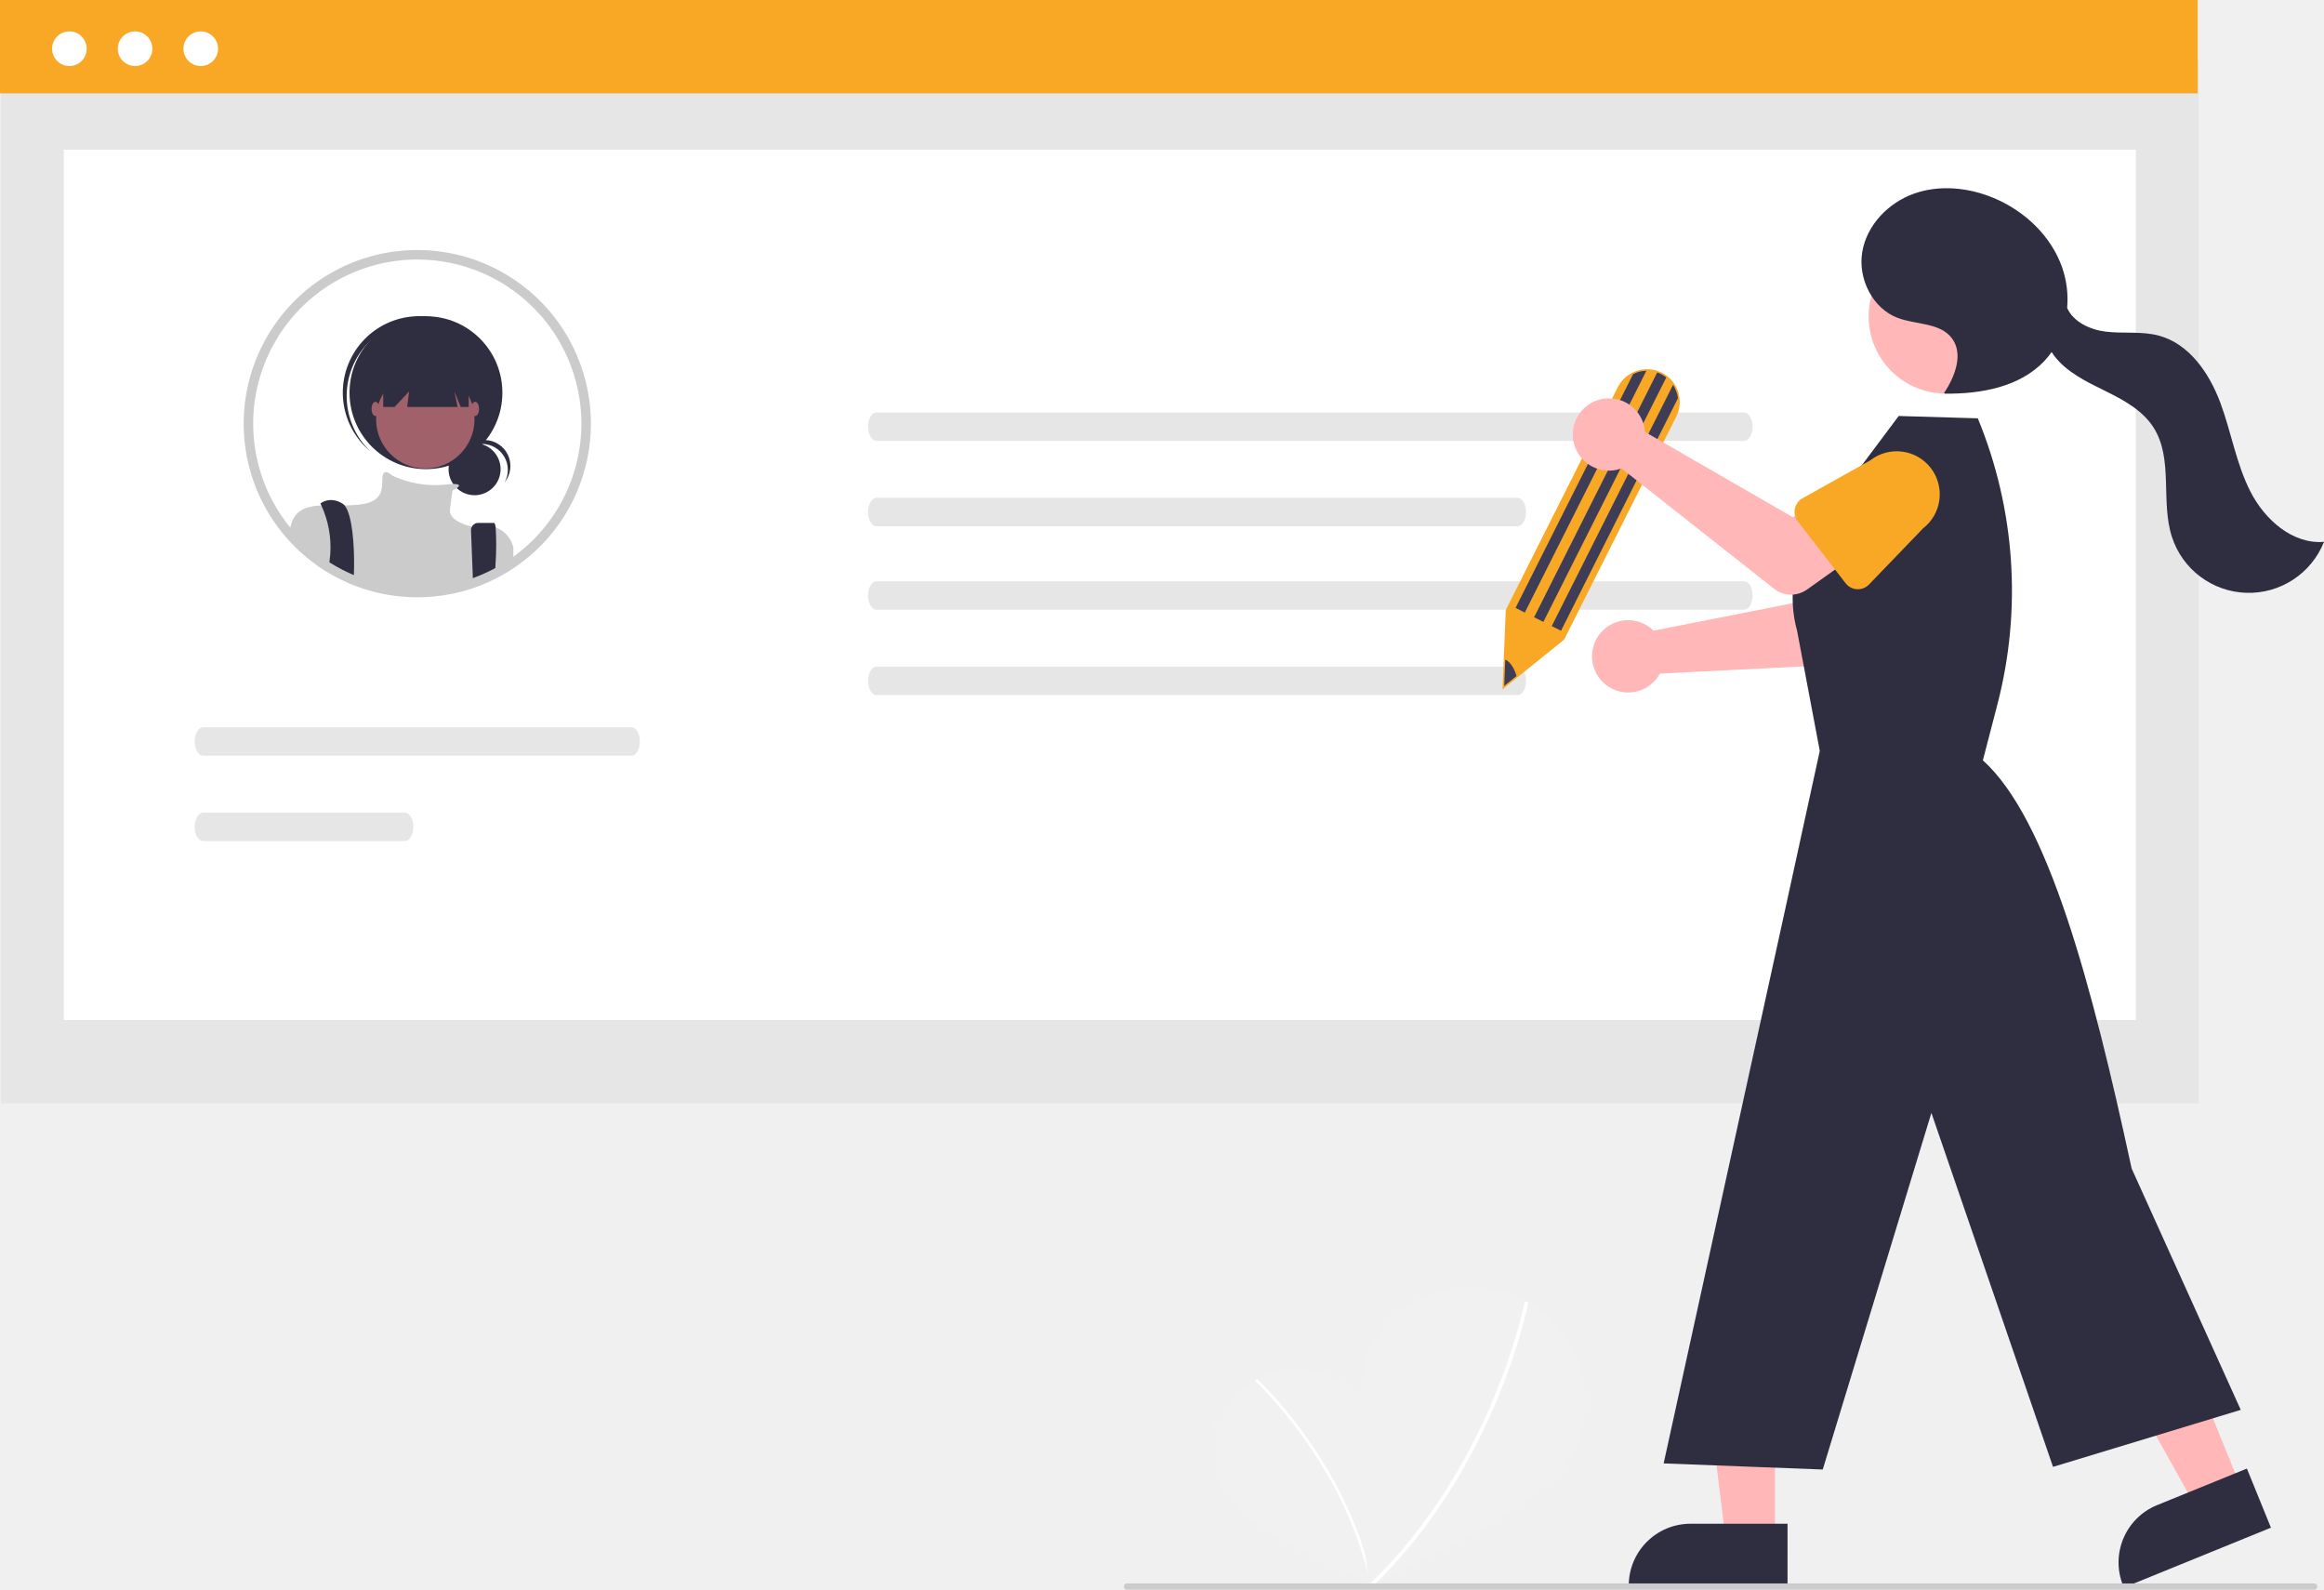
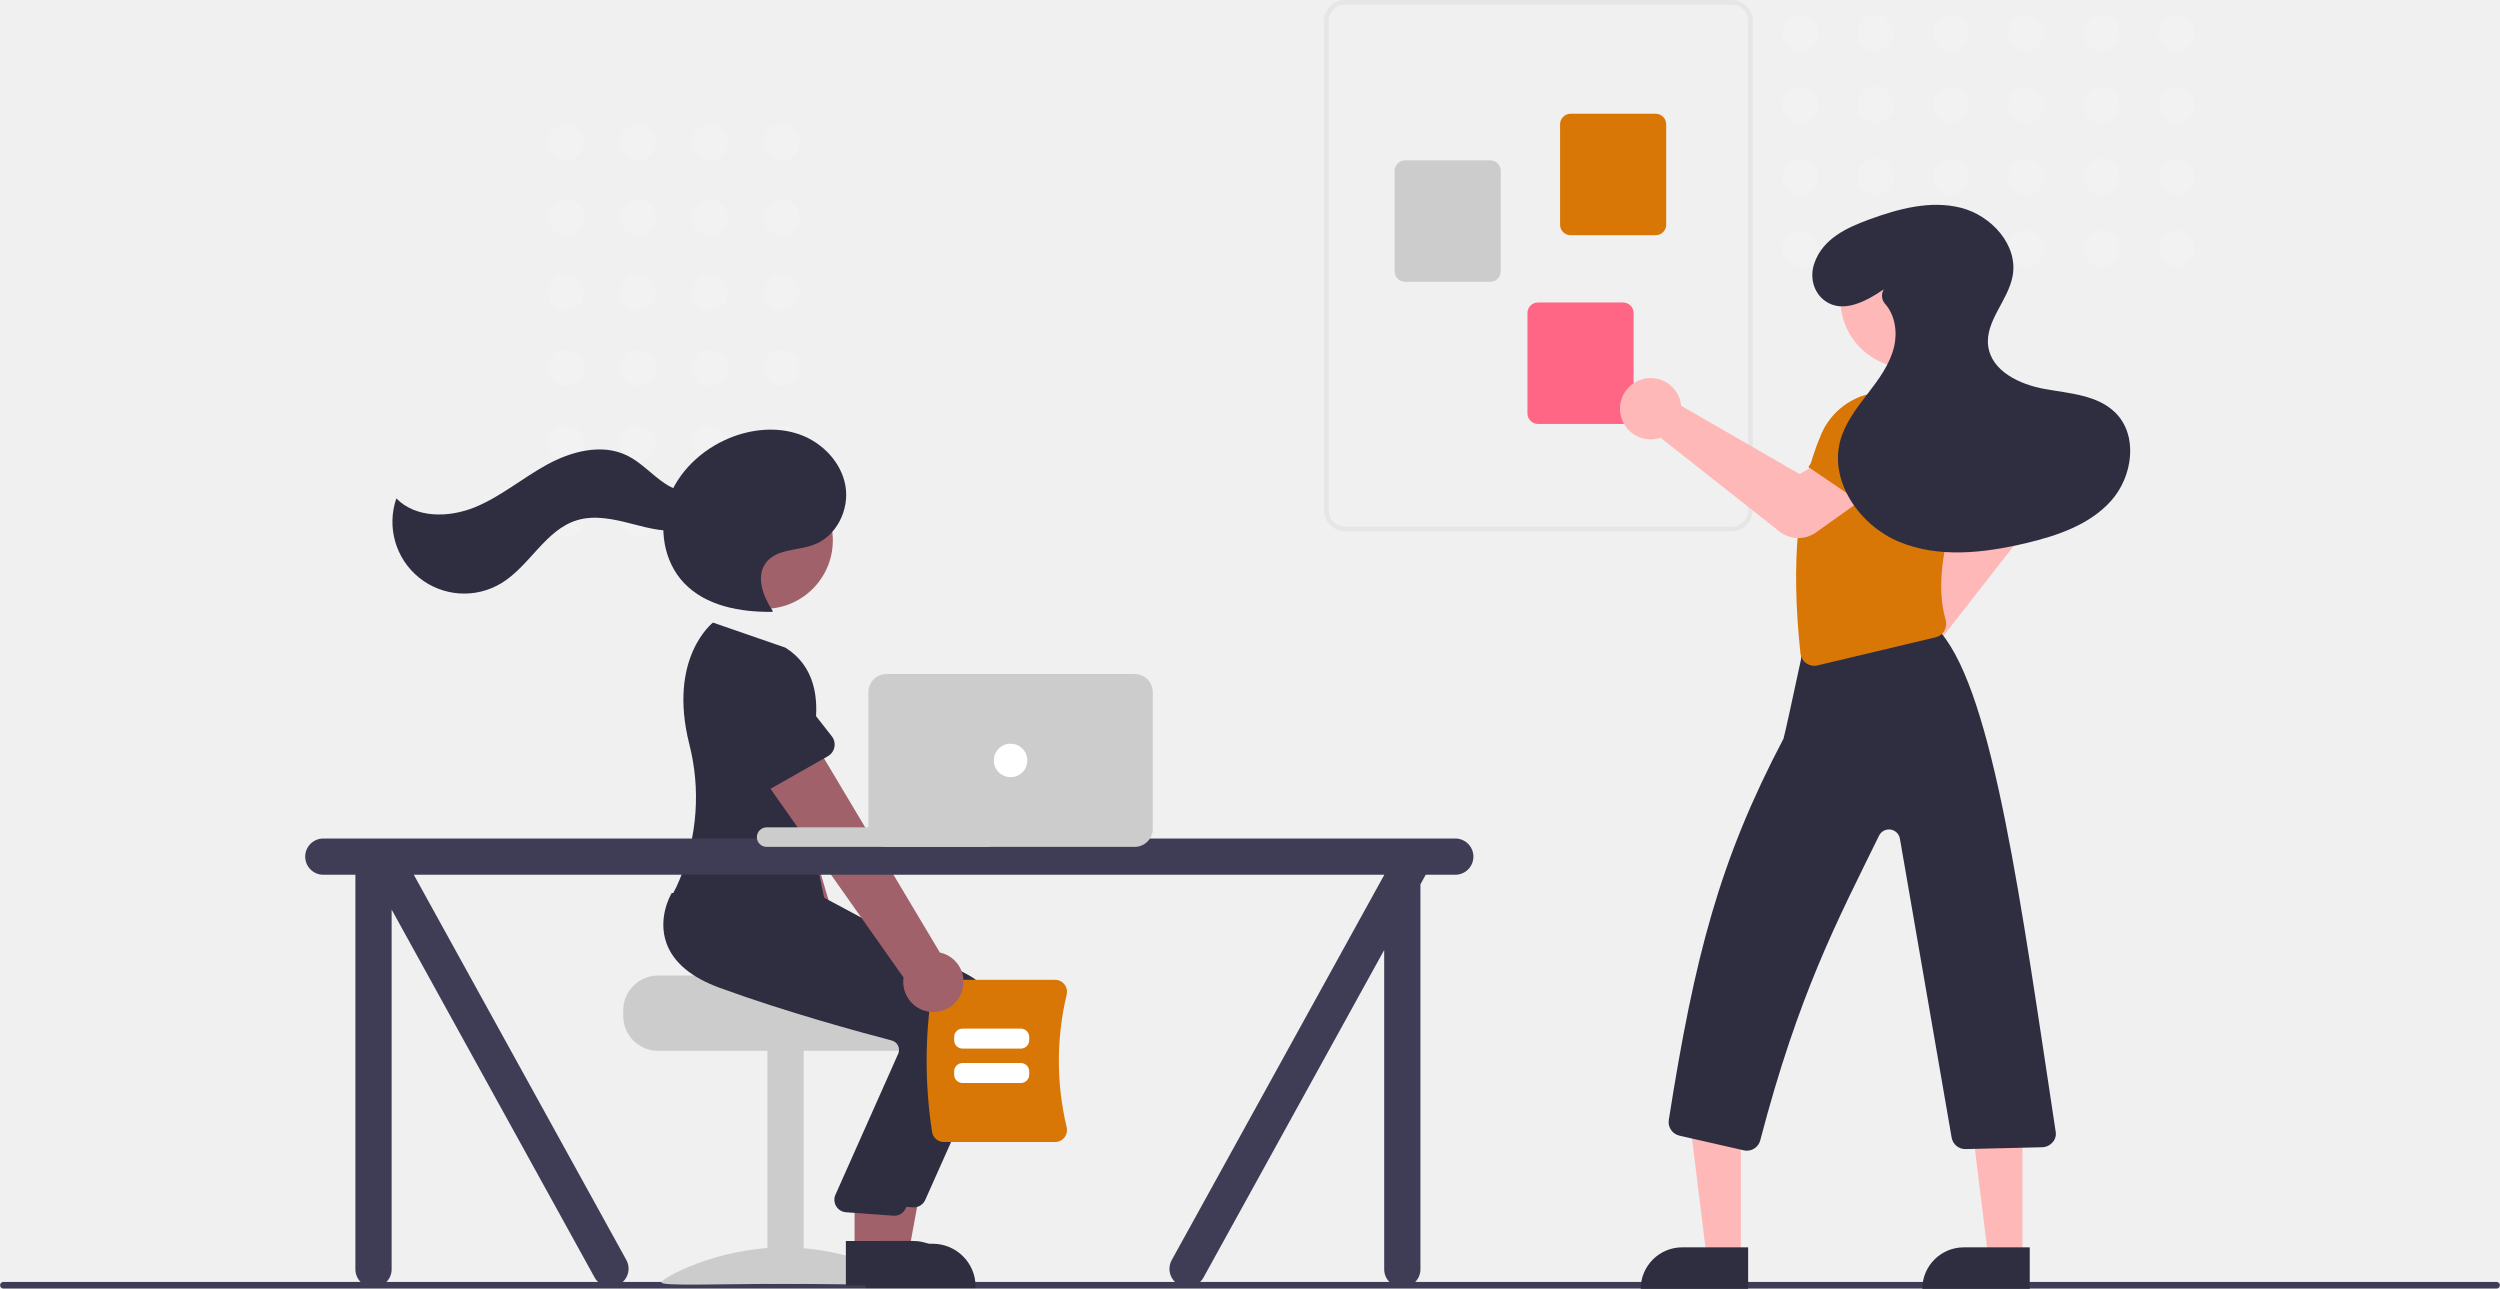
- <svg xmlns="http://www.w3.org/2000/svg" id="bdca66da-b24d-4c28-9ed3-7b25797e90e9" data-name="Layer 1" width="745.783" height="510" viewBox="0 0 745.783 510">
-   <path d="M666.034,647.675c7.184,12.698,1.092,55.585,1.092,55.585s-39.891-16.886-47.073-29.578a26.413,26.413,0,1,1,45.981-26.007Z" transform="translate(-227.1085 -195)" fill="#f1f1f1" />
-   <path d="M667.705,703.206l-.847.179c-8.162-38.778-36.666-65.075-36.952-65.336l.583-.641C630.777,637.67,659.483,664.146,667.705,703.206Z" transform="translate(-227.1085 -195)" fill="#fff" />
-   <path d="M731.306,662.134c-9.748,17.683-64.706,41.638-64.706,41.638s-9.061-59.263.682-76.941a36.556,36.556,0,1,1,64.025,35.302Z" transform="translate(-227.1085 -195)" fill="#f1f1f1" />
-   <path d="M667.084,704.414l-.826-.869c39.769-37.769,50.064-90.445,50.164-90.973l1.178.222C717.501,613.325,707.142,666.371,667.084,704.414Z" transform="translate(-227.1085 -195)" fill="#fff" />
-   <rect id="e53b7fd6-ae48-4231-a6bf-c74c7a6312f6" data-name="Rectangle 62" x="0.301" y="19.335" width="705.265" height="334.66" fill="#e6e6e6" />
-   <rect id="e27b5d17-8fe1-40fd-abc5-ff1fb7c5af81" data-name="Rectangle 75" x="20.468" y="48.033" width="664.931" height="279.218" fill="#fff" />
-   <rect id="f11de06d-5237-47a5-bdcf-7ab24c90f6f6" data-name="Rectangle 80" width="705.265" height="29.962" fill="#f9a826" />
-   <circle id="a8620065-6204-4575-b165-05df1e96cc70" data-name="Ellipse 90" cx="22.265" cy="15.628" r="5.553" fill="#fff" />
-   <circle id="b36f18db-17cf-43fd-9307-66e7abd9e79c" data-name="Ellipse 91" cx="43.344" cy="15.628" r="5.553" fill="#fff" />
-   <circle id="f951b331-c7b3-4c65-b7ff-4fae542bffe1" data-name="Ellipse 92" cx="64.423" cy="15.628" r="5.553" fill="#fff" />
-   <path id="f1fe0bb1-d2c3-44f1-a2df-b8ed042349d0" data-name="Path 142" d="M508.37,327.323c-1.495.005-2.704,2.053-2.701,4.573.003,2.514,1.211,4.55,2.701,4.555H786.812c1.495-.005,2.704-2.053,2.701-4.573-.003-2.514-1.211-4.55-2.701-4.555Z" transform="translate(-227.1085 -195)" fill="#e6e6e6" />
-   <path id="b5b576d4-2c69-432d-bba9-c1d1eb12c444" data-name="Path 143" d="M508.37,354.712c-1.495.005-2.704,2.053-2.701,4.573.003,2.514,1.211,4.55,2.701,4.555H714.123c1.495-.005,2.704-2.053,2.701-4.573-.003-2.514-1.211-4.55-2.701-4.555Z" transform="translate(-227.1085 -195)" fill="#e6e6e6" />
-   <path id="e1a4eb85-7f76-47c7-ae93-e7842353edb9" data-name="Path 142" d="M508.37,381.482c-1.495.005-2.704,2.053-2.701,4.573.003,2.514,1.211,4.55,2.701,4.555H786.812c1.495-.005,2.704-2.053,2.701-4.573-.003-2.514-1.211-4.55-2.701-4.555Z" transform="translate(-227.1085 -195)" fill="#e6e6e6" />
-   <path id="bd9e3462-ca4d-47f6-a5ea-71b97a8587f8" data-name="Path 143" d="M508.37,408.871c-1.495.005-2.704,2.053-2.701,4.574.003,2.514,1.211,4.55,2.701,4.555H714.123c1.495-.005,2.704-2.053,2.701-4.573-.003-2.514-1.211-4.55-2.701-4.555Z" transform="translate(-227.1085 -195)" fill="#e6e6e6" />
-   <path id="f71eedc3-aadd-4340-a501-e921cec01e8f" data-name="Path 142" d="M292.296,428.323c-1.495.005-2.704,2.053-2.701,4.573.003,2.514,1.211,4.55,2.701,4.555H429.738c1.495-.005,2.704-2.053,2.701-4.573-.003-2.514-1.211-4.55-2.701-4.555Z" transform="translate(-227.1085 -195)" fill="#e6e6e6" />
-   <path id="b1fed777-acdd-4ce8-9b40-ebd2535d8bb3" data-name="Path 143" d="M292.296,455.712c-1.495.005-2.704,2.053-2.701,4.573.003,2.514,1.211,4.55,2.701,4.555h64.753c1.495-.005,2.704-2.053,2.701-4.573-.003-2.514-1.211-4.55-2.701-4.555Z" transform="translate(-227.1085 -195)" fill="#e6e6e6" />
-   <path d="M413.629,312.606a55.709,55.709,0,1,0-96.27,52.92c.5.63,1.02,1.26,1.55,1.87.04.04.07.08.11.12a54.137,54.137,0,0,0,4.15,4.28c.38.35.78.71,1.18,1.05.76.68,1.54,1.33,2.35,1.95a54.775,54.775,0,0,0,4.94,3.47l.06.03c1.11.69,2.24,1.33,3.39,1.94l.47.24c1.08.56,2.18,1.09,3.31,1.58.23.1.48.2.71.3.02.01.03.01.05.02a54.115,54.115,0,0,0,7.02,2.37,55.732,55.732,0,0,0,14.37,1.88c1.77,0,3.52-.08,5.25-.25a55.508,55.508,0,0,0,11.64-2.35c.01,0,.02-.01.03-.01a54.605,54.605,0,0,0,6.99-2.77c.01-.01.03-.01.04-.02.51-.24,1-.5,1.5-.75l.24-.12c.4-.21.8-.42,1.2-.64,1-.55,1.98-1.13,2.95-1.75.27-.16.53-.33.8-.51.88-.58,1.75-1.2,2.59-1.83.15-.11.31-.22.46-.34a55.692,55.692,0,0,0,18.92-62.68Z" transform="translate(-227.1085 -195)" fill="#fff" />
-   <circle id="b315fec5-366f-4a16-9dc9-634679b82ba4" data-name="Ellipse 188" cx="152.294" cy="150.531" r="8.349" fill="#2f2e41" />
-   <path id="fd00c811-5154-4e0f-bd90-f718730f637f" data-name="Path 969" d="M381.728,337.412a8.35,8.35,0,0,1,7.35,12.312,8.347,8.347,0,1,0-13.868-9.172,8.329,8.329,0,0,1,6.519-3.14Z" transform="translate(-227.1085 -195)" fill="#2f2e41" />
-   <circle id="b073881c-6d17-4b63-9208-a633e233f752" data-name="Ellipse 189" cx="136.692" cy="125.987" r="24.526" fill="#2f2e41" />
-   <path id="e068fb34-c64f-4621-9a6c-47926968fe63" data-name="Path 970" d="M344.551,305.77a24.522,24.522,0,0,1,33.99-2.572c-.2-.191-.4-.383-.607-.568a24.526,24.526,0,0,0-32.73,36.535q.07.063.14.125c.208.185.422.36.635.537a24.522,24.522,0,0,1-1.427-34.057Z" transform="translate(-227.1085 -195)" fill="#2f2e41" />
-   <circle id="baa61e83-3b6b-4f74-a8d9-0c51f3f7a212" data-name="Ellipse 190" cx="136.484" cy="134.509" r="15.796" fill="#a0616a" />
-   <path d="M391.859,370.666v5.3c-.97.62-1.95,1.2-2.95,1.75-.4.22-.8.43-1.2.64l-.24.12c-.5.25-.99.51-1.5.75-.01.01-.03.01-.04.02a54.605,54.605,0,0,1-6.99,2.77c-.01,0-.02.01-.03.01a55.508,55.508,0,0,1-11.64,2.35c-1.73.17-3.48.25-5.25.25a55.732,55.732,0,0,1-14.37-1.88,54.115,54.115,0,0,1-7.02-2.37c-.02-.01-.03-.01-.05-.02-.23-.1-.48-.2-.71-.3-1.13-.49-2.23-1.02-3.31-1.58l-.47-.24c-1.15-.61-2.28-1.25-3.39-1.94l-.06-.03a54.775,54.775,0,0,1-4.94-3.47c-.81-.62-1.59-1.27-2.35-1.95-.4-.34-.8-.7-1.18-1.05a54.137,54.137,0,0,1-4.15-4.28,20.23,20.23,0,0,1,.76-3.07l.01-.01a4.489,4.489,0,0,1,.21-.5,3.989,3.989,0,0,1,.19-.42c1.79-3.35,5.03-4.18,9.05-4.36,2.27-.1,4.78.01,7.43-.02,1.4-.01,2.85-.06,4.3-.19,9.15-.83,7.49-6.23,7.9-9.14.41-2.82,2.95-.38,3.12-.22l.01.01a32.272,32.272,0,0,0,16.6,2.91c.98-.12,1.96-.19,2.94-.22,2.58-.03,2.02.71,1.13,1.32a11.183,11.183,0,0,1-1.35.76s-.41,2.5-.83,6.24c-.4,3.58,6.46,5.26,7.03,5.39a.061.061,0,0,0,.04.01,13.774,13.774,0,0,1,7.61.2h.01A9.018,9.018,0,0,1,391.859,370.666Z" transform="translate(-227.1085 -195)" fill="#cbcbcb" />
-   <path d="M340.728,377.096c0,.74-.02,1.45-.05,2.12-.01.4-.03.79-.05,1.16-.02-.01-.03-.01-.05-.02-.23-.1-.48-.2-.71-.3-1.13-.49-2.23-1.02-3.31-1.58l-.47-.24c-1.15-.61-2.28-1.25-3.39-1.94.03-.35.08-.7.13-1.05.11-.77.2-1.55.26-2.32a32.184,32.184,0,0,0-2.85-15.76v-.01c-.2-.4-.32-.62-.32-.62s2.91-2.5,7.06,0a2.498,2.498,0,0,1,.69.6C340.169,360.086,340.848,370.006,340.728,377.096Z" transform="translate(-227.1085 -195)" fill="#2f2e41" />
-   <path d="M386.138,375.736c-.04,1.12-.1,2.29-.17,3.48v.01c-.01.01-.03.01-.04.02a54.605,54.605,0,0,1-6.99,2.77c-.01,0-.02.01-.03.01l-.11-2.81-.01-.37-.53-13.68a2.295,2.295,0,0,1,2.29-2.4h5.07c.25,0,.43.51.55,1.43v.01A86.661,86.661,0,0,1,386.138,375.736Z" transform="translate(-227.1085 -195)" fill="#2f2e41" />
-   <path id="b5d95f6e-bcc4-4382-8a9f-8ff393651dfe" data-name="Path 975" d="M350.082,309.764v15.8h3.658l4.655-4.988-.623,4.988h16.17l-1-4.988,2,4.988h2.578v-15.8Z" transform="translate(-227.1085 -195)" fill="#2f2e41" />
-   <ellipse id="a1555f60-b18f-4a81-9968-ab91697ea211" data-name="Ellipse 191" cx="120.48" cy="131.184" rx="1.247" ry="2.286" fill="#a0616a" />
-   <ellipse id="b9487e3b-2bf5-437d-8cc7-b19d17f64c32" data-name="Ellipse 192" cx="152.489" cy="131.184" rx="1.247" ry="2.286" fill="#a0616a" />
-   <path d="M413.629,312.606a55.709,55.709,0,1,0-96.27,52.92c.5.63,1.02,1.26,1.55,1.87.04.04.07.08.11.12a54.137,54.137,0,0,0,4.15,4.28c.38.35.78.71,1.18,1.05.76.68,1.54,1.33,2.35,1.95a54.775,54.775,0,0,0,4.94,3.47l.06.03c1.11.69,2.24,1.33,3.39,1.94l.47.24c1.08.56,2.18,1.09,3.31,1.58.23.1.48.2.71.3.02.01.03.01.05.02a54.115,54.115,0,0,0,7.02,2.37,55.732,55.732,0,0,0,14.37,1.88c1.77,0,3.52-.08,5.25-.25a55.508,55.508,0,0,0,11.64-2.35c.01,0,.02-.01.03-.01a54.605,54.605,0,0,0,6.99-2.77c.01-.01.03-.01.04-.02.51-.24,1-.5,1.5-.75l.24-.12c.4-.21.8-.42,1.2-.64,1-.55,1.98-1.13,2.95-1.75.27-.16.53-.33.8-.51.88-.58,1.75-1.2,2.59-1.83.15-.11.31-.22.46-.34a55.692,55.692,0,0,0,18.92-62.68Zm-20.76,60.25c-.33.26-.67.51-1.01.74-.33.25-.66.49-1,.71-.29.21-.58.41-.88.6-.25.17-.5.33-.75.49q-1.244.78-2.52,1.5c-.09.05-.18.1-.271.15-.38.21-.76.41-1.14.61-.05.03-.11.05-.16.08l-.06.03c-.48.25-.97.49-1.46.72a49.028,49.028,0,0,1-5.83,2.36c-.26.09-.52.18-.78.26a52.457,52.457,0,0,1-11.02,2.24c-1.64.15-3.3.23-4.97.23a51.952,51.952,0,0,1-13.59-1.78,49.391,49.391,0,0,1-6.67-2.26c-.23-.09-.46-.19-.68-.28-.12-.05-.23-.1-.35-.16-.94-.41-1.87-.86-2.78-1.33l-.44-.23c-1.11-.58-2.2-1.2-3.26-1.86-.39-.24-.78-.49-1.16-.75-1.2-.79-2.37-1.64-3.51-2.53-.77-.58-1.51-1.2-2.23-1.84-.38-.32-.75-.67-1.11-1a50.883,50.883,0,0,1-4.02-4.16c-.42-.48-.83-.96-1.22-1.46a3.801,3.801,0,0,1-.25-.31,52.659,52.659,0,1,1,73.12,9.23Z" transform="translate(-227.1085 -195)" fill="#cbcbcb" />
-   <path d="M756.353,396.146a11.628,11.628,0,0,1,1.391,1.191l53.754-10.603,4.319-12.59,19.853,4.034-5.48,23.032a8.838,8.838,0,0,1-8.156,6.782l-62.255,3.119a11.597,11.597,0,1,1-3.426-14.965Z" transform="translate(-227.1085 -195)" fill="#ffb7b7" />
-   <path d="M810.188,384.244a4.966,4.966,0,0,1-.359-4.124L818.22,356.621a13.807,13.807,0,0,1,27.103,5.288l-1.215,25.003a4.972,4.972,0,0,1-5.932,4.635l-24.63-4.881A4.966,4.966,0,0,1,810.188,384.244Z" transform="translate(-227.1085 -195)" fill="#f9a826" />
-   <polygon points="569.599 494.016 553.795 494.015 546.277 433.059 569.601 433.06 569.599 494.016" fill="#ffb7b7" />
-   <path d="M800.737,704.335l-50.956-.002v-.645a19.835,19.835,0,0,1,19.834-19.833h.001l31.122.001Z" transform="translate(-227.1085 -195)" fill="#2f2e41" />
-   <polygon points="719.25 477.453 704.614 483.412 674.665 429.791 696.268 420.997 719.25 477.453" fill="#ffb7b7" />
-   <path d="M955.868,685.121,908.673,704.335l-.243-.597a19.835,19.835,0,0,1,10.891-25.848l.001-0L948.147,666.154Z" transform="translate(-227.1085 -195)" fill="#2f2e41" />
-   <path d="M811.085,435.901l-7.271-38.472,0,0a39.042,39.042,0,0,1,6.008-33.428l26.582-35.541,25.39.747,0,0A144.965,144.965,0,0,1,868.092,420.973l-4.667,17.953c20.93,18.878,34.963,71.809,47.736,130.957l35.017,77.442-60.244,18.29-39.031-113.572L812.037,666.46,760.982,664.501,799.814,487.519Z" transform="translate(-227.1085 -195)" fill="#2f2e41" />
-   <circle cx="624.43" cy="101.509" r="24.768" fill="#ffb7b7" />
-   <path d="M949.305,352.765c-4.601-8.988-6.172-19.195-9.714-28.651-3.542-9.456-9.976-18.839-19.732-21.445-5.534-1.478-11.414-.576-17.098-1.28-4.998-.619-10.379-3.171-12.293-7.609a31.348,31.348,0,0,0-1.613-13.005C885.29,270.644,876.787,262.646,866.875,258.512c-8.052-3.358-17.324-4.307-25.547-1.391s-15.125,10.044-16.603,18.642c-1.478,8.598,3.262,18.199,11.434,21.253,5.867,2.193,13.424,1.463,17.255,6.418,3.881,5.02,1.099,12.337-2.426,17.613l.241.245c11.514.135,23.96-2.09,31.89-10.438a25.267,25.267,0,0,0,2.369-2.915c.243.39.497.77.771,1.133,3.993,5.303,10.245,8.311,16.201,11.242,5.957,2.931,12.134,6.22,15.711,11.812,6.465,10.105,2.221,23.715,5.918,35.127a25.949,25.949,0,0,0,48.803,1.583C962.828,369.678,953.906,361.753,949.305,352.765Z" transform="translate(-227.1085 -195)" fill="#2f2e41" />
-   <path d="M709.273,416.145l1.048-25.451,35.946-71.469a10.368,10.368,0,0,1,4.704-4.677,10.49,10.49,0,0,1,8.104-.529,10.486,10.486,0,0,1,6.54,6.628,10.847,10.847,0,0,1,.455,2.035,10.386,10.386,0,0,1-1.042,5.979l-35.995,71.566Z" transform="translate(-227.1085 -195)" fill="#f9a826" />
-   <path d="M755.448,313.947l-39.02,77.58-2.975-1.496,37.739-75.034A9.945,9.945,0,0,1,755.448,313.947Z" transform="translate(-227.1085 -195)" fill="#3f3d56" />
-   <path d="M765.574,322.746l-37.532,74.623-2.975-1.496L764.005,318.453a9.998,9.998,0,0,1,1.135,2.35A10.328,10.328,0,0,1,765.574,322.746Z" transform="translate(-227.1085 -195)" fill="#3f3d56" />
-   <path d="M761.838,316.087,722.387,394.524l-2.975-1.496L758.912,314.492a9.688,9.688,0,0,1,1.229.517A10.198,10.198,0,0,1,761.838,316.087Z" transform="translate(-227.1085 -195)" fill="#3f3d56" />
-   <path d="M713.786,411.869l-3.97,3.197.333-8.429C711.512,407.11,712.987,409.162,713.786,411.869Z" transform="translate(-227.1085 -195)" fill="#3f3d56" />
-   <path d="M754.717,331.747a11.629,11.629,0,0,1,.264,1.812l47.459,27.379,11.535-6.641,12.297,16.099-19.279,13.741a8.838,8.838,0,0,1-10.604-.258l-48.938-38.607a11.597,11.597,0,1,1,7.265-13.524Z" transform="translate(-227.1085 -195)" fill="#ffb7b7" />
-   <path d="M803.092,358.201a4.966,4.966,0,0,1,2.443-3.342L827.313,342.681a13.807,13.807,0,0,1,16.933,21.813l-17.364,18.031a4.972,4.972,0,0,1-7.517-.412l-15.338-19.879A4.966,4.966,0,0,1,803.092,358.201Z" transform="translate(-227.1085 -195)" fill="#f9a826" />
-   <path d="M969.736,705h-381a1,1,0,0,1,0-2h381a1,1,0,0,1,0,2Z" transform="translate(-227.1085 -195)" fill="#cbcbcb" />
+ <svg xmlns="http://www.w3.org/2000/svg" id="b15aa787-28cf-46ed-b363-0df1de40c89a" data-name="Layer 1" width="896.675" height="462.272" viewBox="0 0 896.675 462.272">
+   <path d="M1047.147,681.033H152.853a1.191,1.191,0,0,1,0-2.381h894.294a1.191,1.191,0,0,1,0,2.381Z" transform="translate(-151.6623 -218.8641)" fill="#3f3d56" />
+   <circle cx="280.353" cy="50.98" r="6.467" fill="#f2f2f2" />
+   <circle cx="254.58" cy="50.98" r="6.467" fill="#f2f2f2" />
+   <circle cx="228.807" cy="50.98" r="6.467" fill="#f2f2f2" />
+   <circle cx="203.033" cy="50.98" r="6.467" fill="#f2f2f2" />
+   <circle cx="280.353" cy="77.98" r="6.467" fill="#f2f2f2" />
+   <circle cx="254.58" cy="77.98" r="6.467" fill="#f2f2f2" />
+   <circle cx="228.807" cy="77.98" r="6.467" fill="#f2f2f2" />
+   <circle cx="203.033" cy="77.98" r="6.467" fill="#f2f2f2" />
+   <circle cx="280.353" cy="104.98" r="6.467" fill="#f2f2f2" />
+   <circle cx="254.58" cy="104.98" r="6.467" fill="#f2f2f2" />
+   <circle cx="228.807" cy="104.98" r="6.467" fill="#f2f2f2" />
+   <circle cx="203.033" cy="104.98" r="6.467" fill="#f2f2f2" />
+   <circle cx="280.353" cy="131.98" r="6.467" fill="#f2f2f2" />
+   <circle cx="254.58" cy="131.98" r="6.467" fill="#f2f2f2" />
+   <circle cx="228.807" cy="131.98" r="6.467" fill="#f2f2f2" />
+   <circle cx="203.033" cy="131.98" r="6.467" fill="#f2f2f2" />
+   <circle cx="280.353" cy="158.98" r="6.467" fill="#f2f2f2" />
+   <circle cx="254.58" cy="158.98" r="6.467" fill="#f2f2f2" />
+   <circle cx="228.807" cy="158.98" r="6.467" fill="#f2f2f2" />
+   <circle cx="203.033" cy="158.98" r="6.467" fill="#f2f2f2" />
+   <circle cx="280.353" cy="185.98" r="6.467" fill="#f2f2f2" />
+   <circle cx="254.58" cy="185.98" r="6.467" fill="#f2f2f2" />
+   <circle cx="228.807" cy="185.98" r="6.467" fill="#f2f2f2" />
+   <circle cx="203.033" cy="185.98" r="6.467" fill="#f2f2f2" />
+   <path d="M375.19,581.264v2a12.511,12.511,0,0,0,12.5,12.5h90a12.505,12.505,0,0,0,12.5-12.5v-2a12.41,12.41,0,0,0-2.9-8,12.859,12.859,0,0,0-2.11-2s-49.48-1.12-49.48-2.5H387.69A12.517,12.517,0,0,0,375.19,581.264Z" transform="translate(-151.6623 -218.8641)" fill="#ccc" />
+   <rect x="275.252" y="376.403" width="13" height="84" fill="#ccc" />
+   <path d="M476.914,678.811c0,1.405-19.699.543-44,.543s-44,.861-44-.543,19.699-12.543,44-12.543S476.914,677.406,476.914,678.811Z" transform="translate(-151.6623 -218.8641)" fill="#ccc" />
+   <path d="M459.041,579.568a10.743,10.743,0,0,0-3.807-16.027L427.681,469.656l-20.981,10.276,33.681,89.055a10.801,10.801,0,0,0,18.66,10.581Z" transform="translate(-151.6623 -218.8641)" fill="#a0616a" />
+   <path d="M433.923,485.335l-23.483,6.357a4.817,4.817,0,0,1-6.042-4.086l-2.838-24.087a13.377,13.377,0,0,1,25.846-6.915l9.674,22.156a4.817,4.817,0,0,1-3.156,6.576Z" transform="translate(-151.6623 -218.8641)" fill="#d97706" />
+   <polygon points="313.516 450.101 325.776 450.1 331.609 418.304 313.514 418.304 313.516 450.101" fill="#a0616a" />
+   <path d="M462.051,664.962l24.144-.001h.001a15.386,15.386,0,0,1,15.386,15.386v.5l-39.531.001Z" transform="translate(-151.6623 -218.8641)" fill="#2f2e41" />
+   <path d="M479.409,651.914q-.214,0-.43-.021l-16.967-1.235a4.5,4.5,0,0,1-3.809-6.029l22.707-51.015a3.498,3.498,0,0,0-.196-2.799,3.451,3.451,0,0,0-2.211-1.76c-10.677-2.791-38.072-10.223-61.786-18.918-10.16-3.726-16.559-9.109-19.019-16.002-3.243-9.087,1.555-17.374,1.76-17.722l.161-.272,22.315,2.028,24.191,2.058,53.013,28.428a20.086,20.086,0,0,1,8.819,25.784l-24.441,54.808A4.497,4.497,0,0,1,479.409,651.914Z" transform="translate(-151.6623 -218.8641)" fill="#2f2e41" />
+   <circle cx="274.15" cy="193.816" r="24.561" fill="#a0616a" />
+   <polygon points="306.516 449.101 318.776 449.1 324.609 417.304 306.514 417.304 306.516 449.101" fill="#a0616a" />
+   <path d="M455.051,663.962l24.144-.001h.001a15.386,15.386,0,0,1,15.386,15.386v.5l-39.531.001Z" transform="translate(-151.6623 -218.8641)" fill="#2f2e41" />
+   <path d="M472.409,654.914q-.214,0-.43-.021l-16.967-1.235a4.5,4.5,0,0,1-3.809-6.029l22.707-51.015a3.498,3.498,0,0,0-.196-2.799,3.451,3.451,0,0,0-2.211-1.76c-10.677-2.791-38.072-10.223-61.786-18.918-10.16-3.726-16.559-9.109-19.019-16.002-3.243-9.087,1.555-17.374,1.76-17.722l.161-.272,22.315,2.028,24.191,2.058,53.013,28.428a20.086,20.086,0,0,1,8.819,25.784l-24.441,54.808A4.497,4.497,0,0,1,472.409,654.914Z" transform="translate(-151.6623 -218.8641)" fill="#2f2e41" />
+   <path d="M433.387,451.168l-26-9s-16.322,12.54-8.481,43.649a77.012,77.012,0,0,1-3.4,48.32,49.778,49.778,0,0,1-2.619,5.531s29,35,56,9l-10.5-50.5S454.887,464.668,433.387,451.168Z" transform="translate(-151.6623 -218.8641)" fill="#2f2e41" />
+   <path d="M428.862,438.076c-3.496-5.232-6.254-12.488-2.406-17.466,3.799-4.914,11.292-4.19,17.111-6.365,8.104-3.029,12.804-12.549,11.338-21.076s-8.31-15.594-16.464-18.486-17.348-1.951-25.333,1.379c-9.829,4.1-18.261,12.03-21.797,22.076s-1.646,22.108,5.689,29.83c7.864,8.278,20.206,10.485,31.623,10.351" transform="translate(-151.6623 -218.8641)" fill="#2f2e41" />
+   <path d="M406.015,393.444c-4.405,3.586-11.125,1.993-15.854-1.154s-8.565-7.628-13.681-10.096c-9.019-4.35-19.924-1.458-28.702,3.36s-16.559,11.475-25.831,15.256-21.104,3.968-28.125-3.172a25.732,25.732,0,0,0,37.71,30.371c10.159-6.188,15.771-19.164,27.166-22.579,6.306-1.89,13.076-.368,19.449,1.281s13.018,3.43,19.449,2.027,12.447-7.183,11.629-13.715Z" transform="translate(-151.6623 -218.8641)" fill="#2f2e41" />
+   <path d="M485.969,624.871a167.506,167.506,0,0,1,0-50.975,4.303,4.303,0,0,1,4.237-3.606h39.873a4.247,4.247,0,0,1,3.355,1.626,4.319,4.319,0,0,1,.807,3.705,102.328,102.328,0,0,0-0,47.525,4.318,4.318,0,0,1-.807,3.705,4.247,4.247,0,0,1-3.355,1.626H490.206A4.303,4.303,0,0,1,485.969,624.871Z" transform="translate(-151.6623 -218.8641)" fill="#d97706" />
+   <path d="M517.808,594.966H496.885a3.003,3.003,0,0,1-3-3v-1.172a3.003,3.003,0,0,1,3-3h20.924a3.003,3.003,0,0,1,3,3v1.172A3.003,3.003,0,0,1,517.808,594.966Z" transform="translate(-151.6623 -218.8641)" fill="#fff" />
+   <path d="M517.808,607.311H496.885a3.003,3.003,0,0,1-3-3v-1.172a3.003,3.003,0,0,1,3-3h20.924a3.003,3.003,0,0,1,3,3V604.311A3.003,3.003,0,0,1,517.808,607.311Z" transform="translate(-151.6623 -218.8641)" fill="#fff" />
+   <path d="M496.454,575.068a10.743,10.743,0,0,0-7.69-14.567L438.628,476.477,420.88,491.669l54.862,77.816a10.801,10.801,0,0,0,20.712,5.584Z" transform="translate(-151.6623 -218.8641)" fill="#a0616a" />
+   <path d="M448.589,490.099l-21.15,12.022a4.817,4.817,0,0,1-6.871-2.446l-8.766-22.614a13.377,13.377,0,0,1,23.298-13.153l14.903,19.036a4.817,4.817,0,0,1-1.413,7.156Z" transform="translate(-151.6623 -218.8641)" fill="#2f2e41" />
+   <path d="M673.63,519.614h-406a6.5,6.5,0,1,0,0,13h11.5v141.5a6.5,6.5,0,0,0,13,0V545.104l72.871,132.078a6.5,6.5,0,0,0,11.258-6.5L300.083,532.614H648.13v.084l-76.129,137.984a6.5,6.5,0,1,0,11.258,6.5L648.13,559.604V674.114a6.5,6.5,0,0,0,13,0V536.041l1.891-3.427h10.609a6.5,6.5,0,0,0,0-13Z" transform="translate(-151.6623 -218.8641)" fill="#3f3d56" />
+   <rect x="271.467" y="296.75" width="86" height="7" rx="3.5" fill="#ccc" />
+   <path d="M558.63,522.614h-89a6.507,6.507,0,0,1-6.5-6.5v-49a6.507,6.507,0,0,1,6.5-6.5h89a6.507,6.507,0,0,1,6.5,6.5v49A6.507,6.507,0,0,1,558.63,522.614Z" transform="translate(-151.6623 -218.8641)" fill="#ccc" />
+   <circle cx="362.467" cy="272.75" r="6" fill="#fff" />
+   <path d="M626.55,401.886v-175.5a7.53,7.53,0,0,1,7.521-7.521H772.8a7.53,7.53,0,0,1,7.521,7.521v175.5a7.53,7.53,0,0,1-7.521,7.521H634.072A7.53,7.53,0,0,1,626.55,401.886Zm7.521-181.35a5.857,5.857,0,0,0-5.85,5.85v175.5a5.857,5.857,0,0,0,5.85,5.85H772.8a5.857,5.857,0,0,0,5.85-5.85v-175.5a5.857,5.857,0,0,0-5.85-5.85Z" transform="translate(-151.6623 -218.8641)" fill="#e6e6e6" />
+   <path d="M711.215,299.462V263.426a3.765,3.765,0,0,1,3.761-3.761h30.537a3.765,3.765,0,0,1,3.761,3.761v36.036a3.765,3.765,0,0,1-3.761,3.761h-30.537A3.765,3.765,0,0,1,711.215,299.462Z" transform="translate(-151.6623 -218.8641)" fill="#d97706" />
+   <path d="M651.88,316.176V280.14a3.765,3.765,0,0,1,3.761-3.761h30.537a3.765,3.765,0,0,1,3.761,3.761v36.036a3.765,3.765,0,0,1-3.761,3.761h-30.537A3.765,3.765,0,0,1,651.88,316.176Z" transform="translate(-151.6623 -218.8641)" fill="#ccc" />
+   <path d="M699.515,367.155V331.119a3.765,3.765,0,0,1,3.761-3.761h30.537a3.765,3.765,0,0,1,3.761,3.761v36.036a3.765,3.765,0,0,1-3.761,3.761h-30.537A3.765,3.765,0,0,1,699.515,367.155Z" transform="translate(-151.6623 -218.8641)" fill="#ff6584" />
+   <circle cx="780.741" cy="11.82" r="6.467" fill="#f2f2f2" />
+   <circle cx="780.741" cy="37.594" r="6.467" fill="#f2f2f2" />
+   <circle cx="780.741" cy="63.367" r="6.467" fill="#f2f2f2" />
+   <circle cx="780.741" cy="89.14" r="6.467" fill="#f2f2f2" />
+   <circle cx="753.741" cy="11.82" r="6.467" fill="#f2f2f2" />
+   <circle cx="753.741" cy="37.594" r="6.467" fill="#f2f2f2" />
+   <circle cx="753.741" cy="63.367" r="6.467" fill="#f2f2f2" />
+   <circle cx="753.741" cy="89.14" r="6.467" fill="#f2f2f2" />
+   <circle cx="726.741" cy="11.82" r="6.467" fill="#f2f2f2" />
+   <circle cx="726.741" cy="37.594" r="6.467" fill="#f2f2f2" />
+   <circle cx="726.741" cy="63.367" r="6.467" fill="#f2f2f2" />
+   <circle cx="726.741" cy="89.14" r="6.467" fill="#f2f2f2" />
+   <circle cx="699.741" cy="11.82" r="6.467" fill="#f2f2f2" />
+   <circle cx="699.741" cy="37.594" r="6.467" fill="#f2f2f2" />
+   <circle cx="699.741" cy="63.367" r="6.467" fill="#f2f2f2" />
+   <circle cx="699.741" cy="89.14" r="6.467" fill="#f2f2f2" />
+   <circle cx="672.741" cy="11.82" r="6.467" fill="#f2f2f2" />
+   <circle cx="672.741" cy="37.594" r="6.467" fill="#f2f2f2" />
+   <circle cx="672.741" cy="63.367" r="6.467" fill="#f2f2f2" />
+   <circle cx="672.741" cy="89.14" r="6.467" fill="#f2f2f2" />
+   <circle cx="645.741" cy="11.82" r="6.467" fill="#f2f2f2" />
+   <circle cx="645.741" cy="37.594" r="6.467" fill="#f2f2f2" />
+   <circle cx="645.741" cy="63.367" r="6.467" fill="#f2f2f2" />
+   <circle cx="645.741" cy="89.14" r="6.467" fill="#f2f2f2" />
+   <path d="M823.457,460.117a11.003,11.003,0,0,1,7.768-14.464,10.59,10.59,0,0,1,1.451-.236l24.303-42.599-6.137-10.542,15.275-11.785,11.687,16.232a11.149,11.149,0,0,1-.26,13.309L844.179,452.745a10.507,10.507,0,0,1,.311,1.035A11.003,11.003,0,0,1,835.13,467.269a10.706,10.706,0,0,1-1.347.084A11.036,11.036,0,0,1,823.457,460.117Z" transform="translate(-151.6623 -218.8641)" fill="#ffb8b8" />
+   <polygon points="624.38 450.888 612.12 450.887 606.288 403.599 624.382 403.6 624.38 450.888" fill="#ffb8b8" />
+   <path d="M603.363,447.384H627.007a0,0,0,0,1,0,0v14.887a0,0,0,0,1,0,0H588.476a0,0,0,0,1,0,0v0A14.887,14.887,0,0,1,603.363,447.384Z" fill="#2f2e41" />
+   <polygon points="725.38 450.888 713.12 450.887 707.288 403.599 725.382 403.6 725.38 450.888" fill="#ffb8b8" />
+   <path d="M704.363,447.384H728.007a0,0,0,0,1,0,0v14.887a0,0,0,0,1,0,0H689.476a0,0,0,0,1,0,0v0A14.887,14.887,0,0,1,704.363,447.384Z" fill="#2f2e41" />
+   <path d="M869.518,382.793l-27.525,10.459-6.72-18.667a11.168,11.168,0,0,1,5.002-13.5h0a11.168,11.168,0,0,1,14.262,2.784Z" transform="translate(-151.6623 -218.8641)" fill="#d97706" />
+   <path d="M777.101,631.452l-23.084-5.265a4.986,4.986,0,0,1-3.812-5.619c9.263-58.709,18.174-93.091,41.14-136.752.321-.814,3.907-17.338,6.247-28.285a4.972,4.972,0,0,1,4.214-5.024l43.044-6.625a5.57,5.57,0,0,1,2.021-.304l.43.082-.005.423c-.005.438-.441.504-.604.53l-.572.088a6.685,6.685,0,0,1,1.775,1.207c18.86,22.684,28.667,97.04,41.123,179.185a4.484,4.484,0,0,1-1.304,3.647,4.933,4.933,0,0,1-3.538,1.601l-27.501.67a4.982,4.982,0,0,1-5.035-4.218L833.115,519.743a3.974,3.974,0,0,0-7.495-1.156c-14.944,30.435-28.881,56.755-42.606,109.266a4.953,4.953,0,0,1-4.792,3.726A5.03,5.03,0,0,1,777.101,631.452Z" transform="translate(-151.6623 -218.8641)" fill="#2f2e41" />
+   <path d="M799.508,456.753a4.999,4.999,0,0,1-2.083-3.549c-3.525-32.91-1.07-58.664,7.506-78.735a24.992,24.992,0,0,1,16.567-14.18l22.25-1.123.115.056a26.005,26.005,0,0,1,14.219,27.588c-7.156,18.863-13.148,38.503-8.579,54.346a5.122,5.122,0,0,1-.484,3.983,4.884,4.884,0,0,1-3.116,2.309l-42.378,10.081a4.964,4.964,0,0,1-4.017-.777Z" transform="translate(-151.6623 -218.8641)" fill="#d97706" />
+   <path d="M789.93,409.526l-42.674-33.666a10.516,10.516,0,0,1-1.036.306A11.027,11.027,0,0,1,737.402,374.474a10.913,10.913,0,0,1-4.626-7.733,11.023,11.023,0,0,1,7.209-11.638,11.004,11.004,0,0,1,14.426,7.837,10.573,10.573,0,0,1,.229,1.452l42.481,24.507,10.572-6.086,11.711,15.332-16.414,11.699a10.942,10.942,0,0,1-13.06-.318Z" transform="translate(-151.6623 -218.8641)" fill="#ffb8b8" />
+   <path d="M824.611,402.92l-24.349-16.557,11.443-16.207a11.168,11.168,0,0,1,13.929-3.64l0,0a11.168,11.168,0,0,1,5.894,13.283Z" transform="translate(-151.6623 -218.8641)" fill="#d97706" />
+   <circle cx="684.659" cy="107.431" r="24.561" fill="#ffb8b8" />
+   <path d="M827.316,322.637c-6.313,4.321-14.601,8.762-21.049,4.161-4.234-3.021-5.567-8.615-3.851-13.525,3.087-8.829,11.569-12.715,19.681-15.695,10.544-3.873,22.026-6.954,32.911-4.181s20.506,13.313,18.541,24.373c-1.58,8.894-9.97,16.295-8.779,25.25,1.199,9.012,11.334,13.756,20.281,15.367s18.96,2.128,25.391,8.555c8.203,8.199,6.155,22.853-1.564,31.51s-19.367,12.58-30.654,15.248c-14.955,3.534-31.129,5.392-45.332-.474s-25.256-21.654-21.141-36.46c1.738-6.254,5.832-11.539,9.789-16.685s7.963-10.526,9.472-16.839c1.258-5.261.327-11.369-3.162-15.315a4.437,4.437,0,0,1-.594-5.186Z" transform="translate(-151.6623 -218.8641)" fill="#2f2e41" />
</svg>
